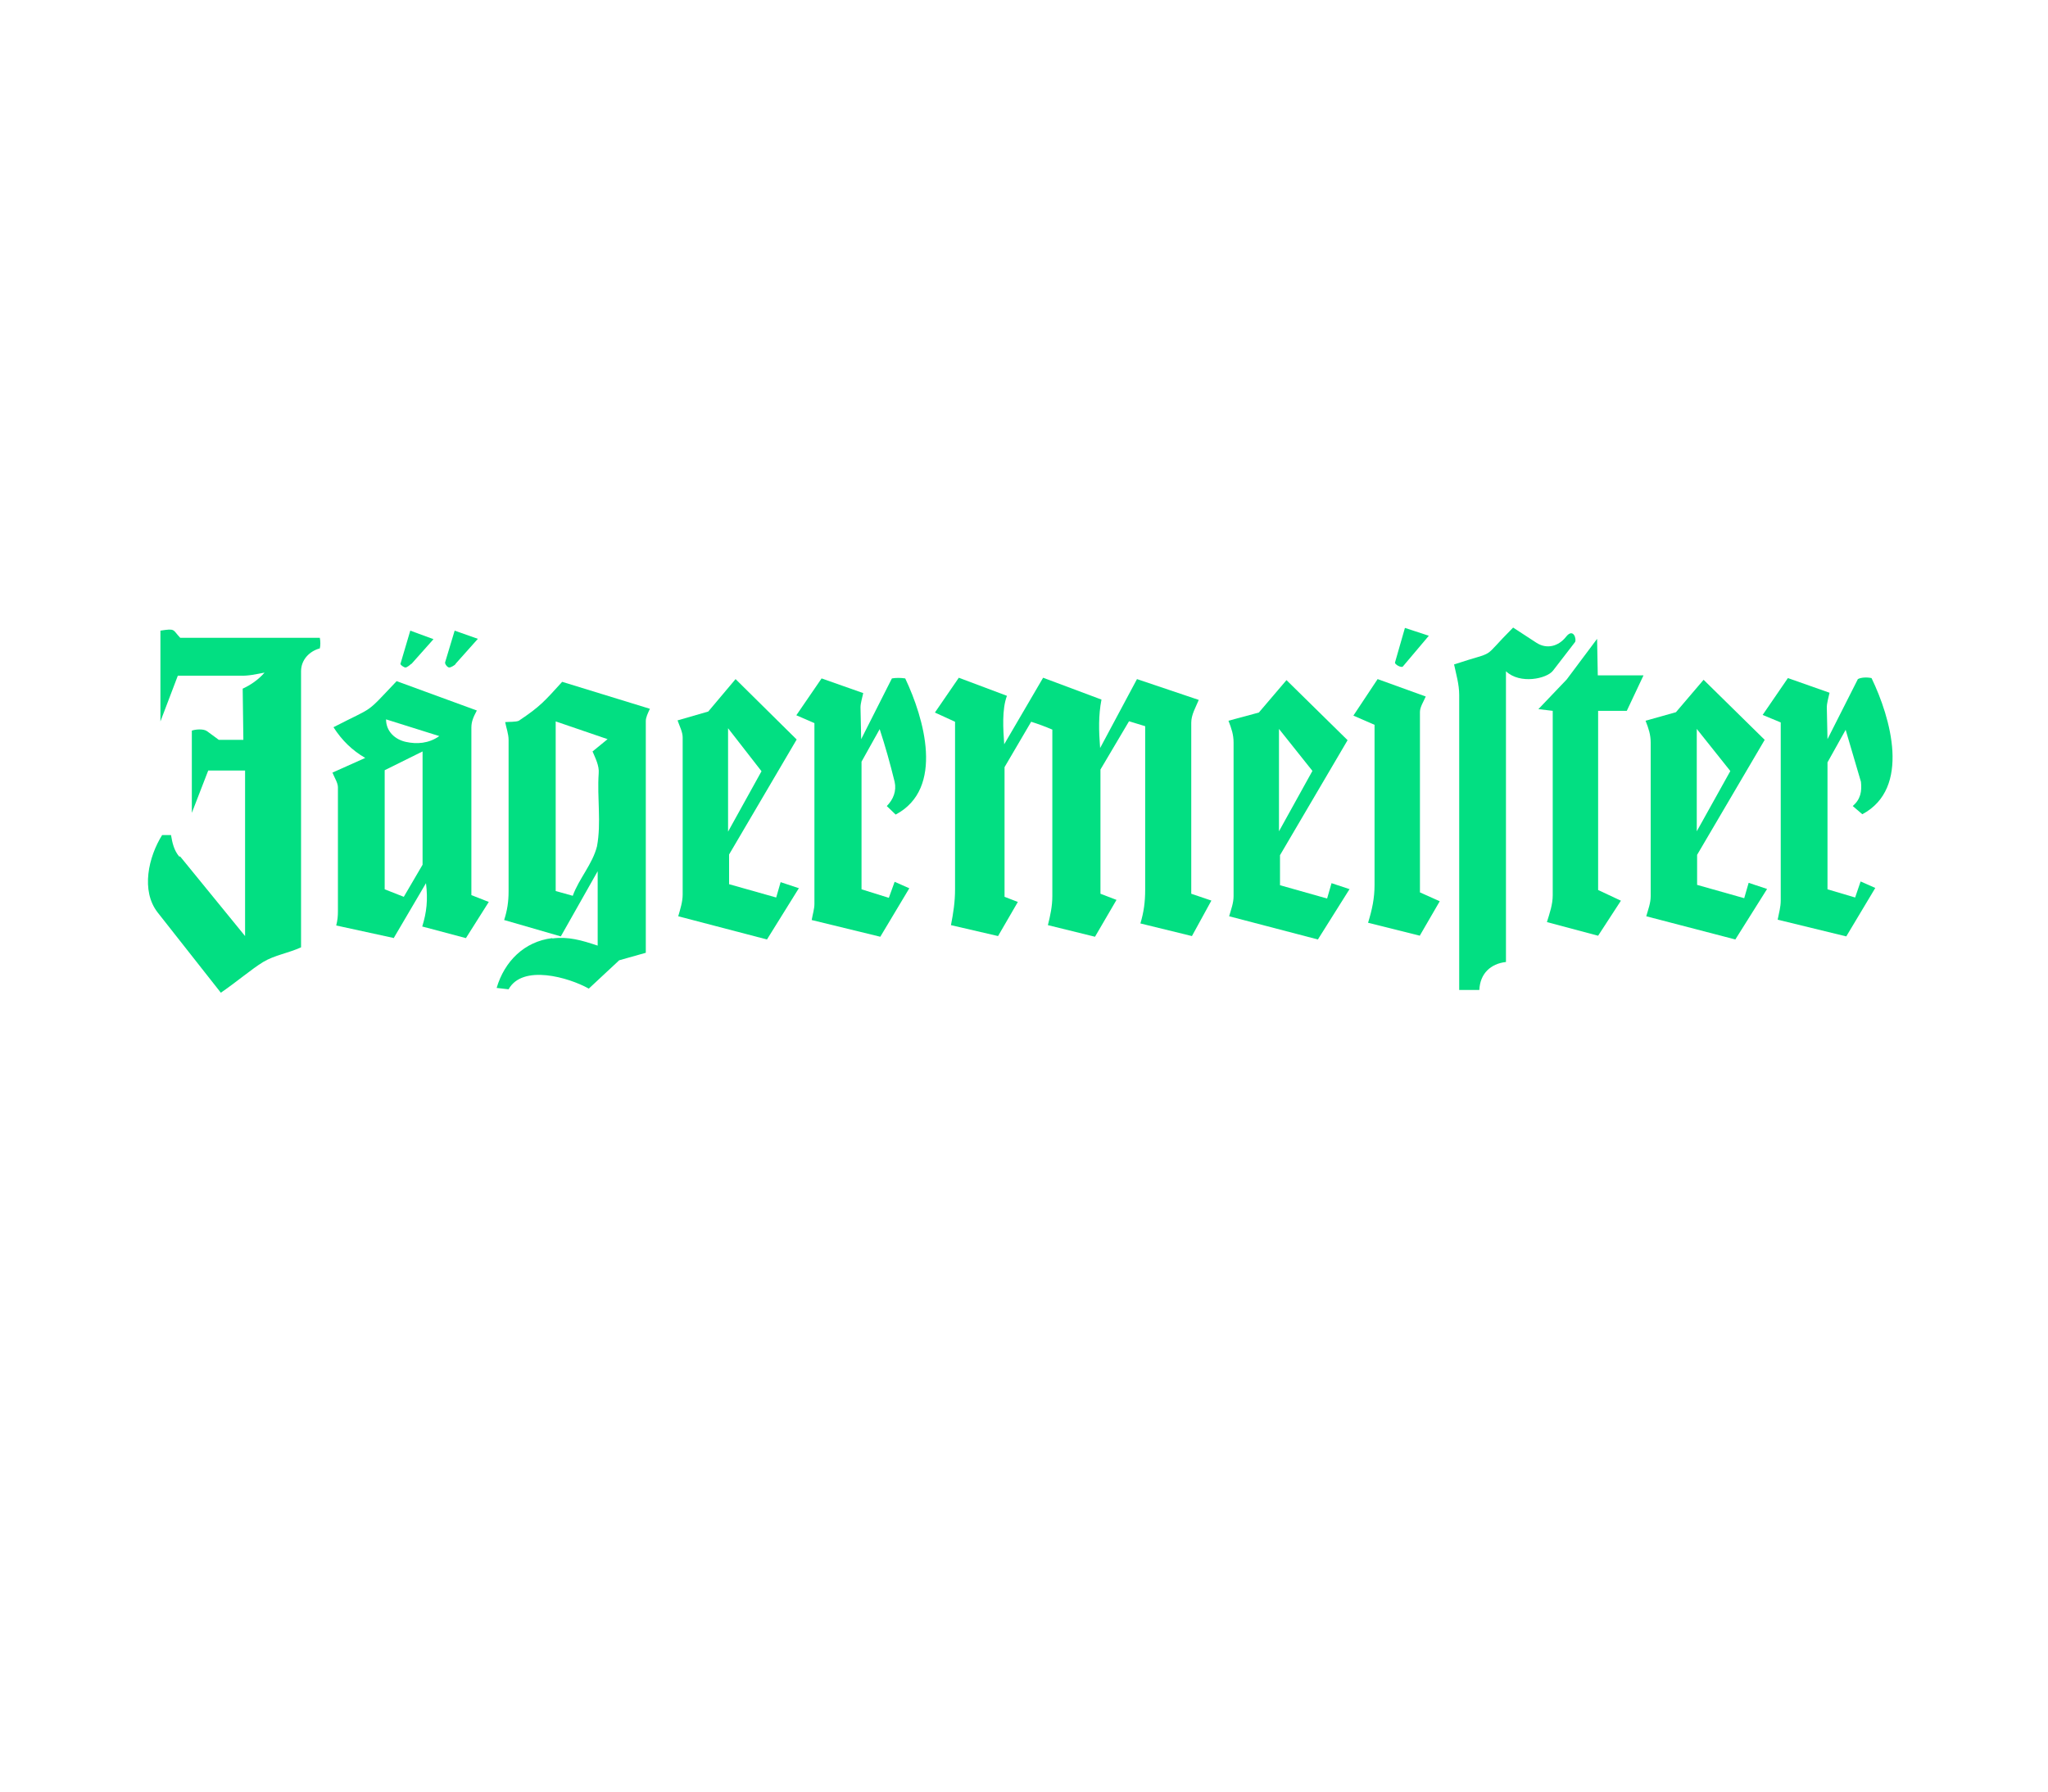
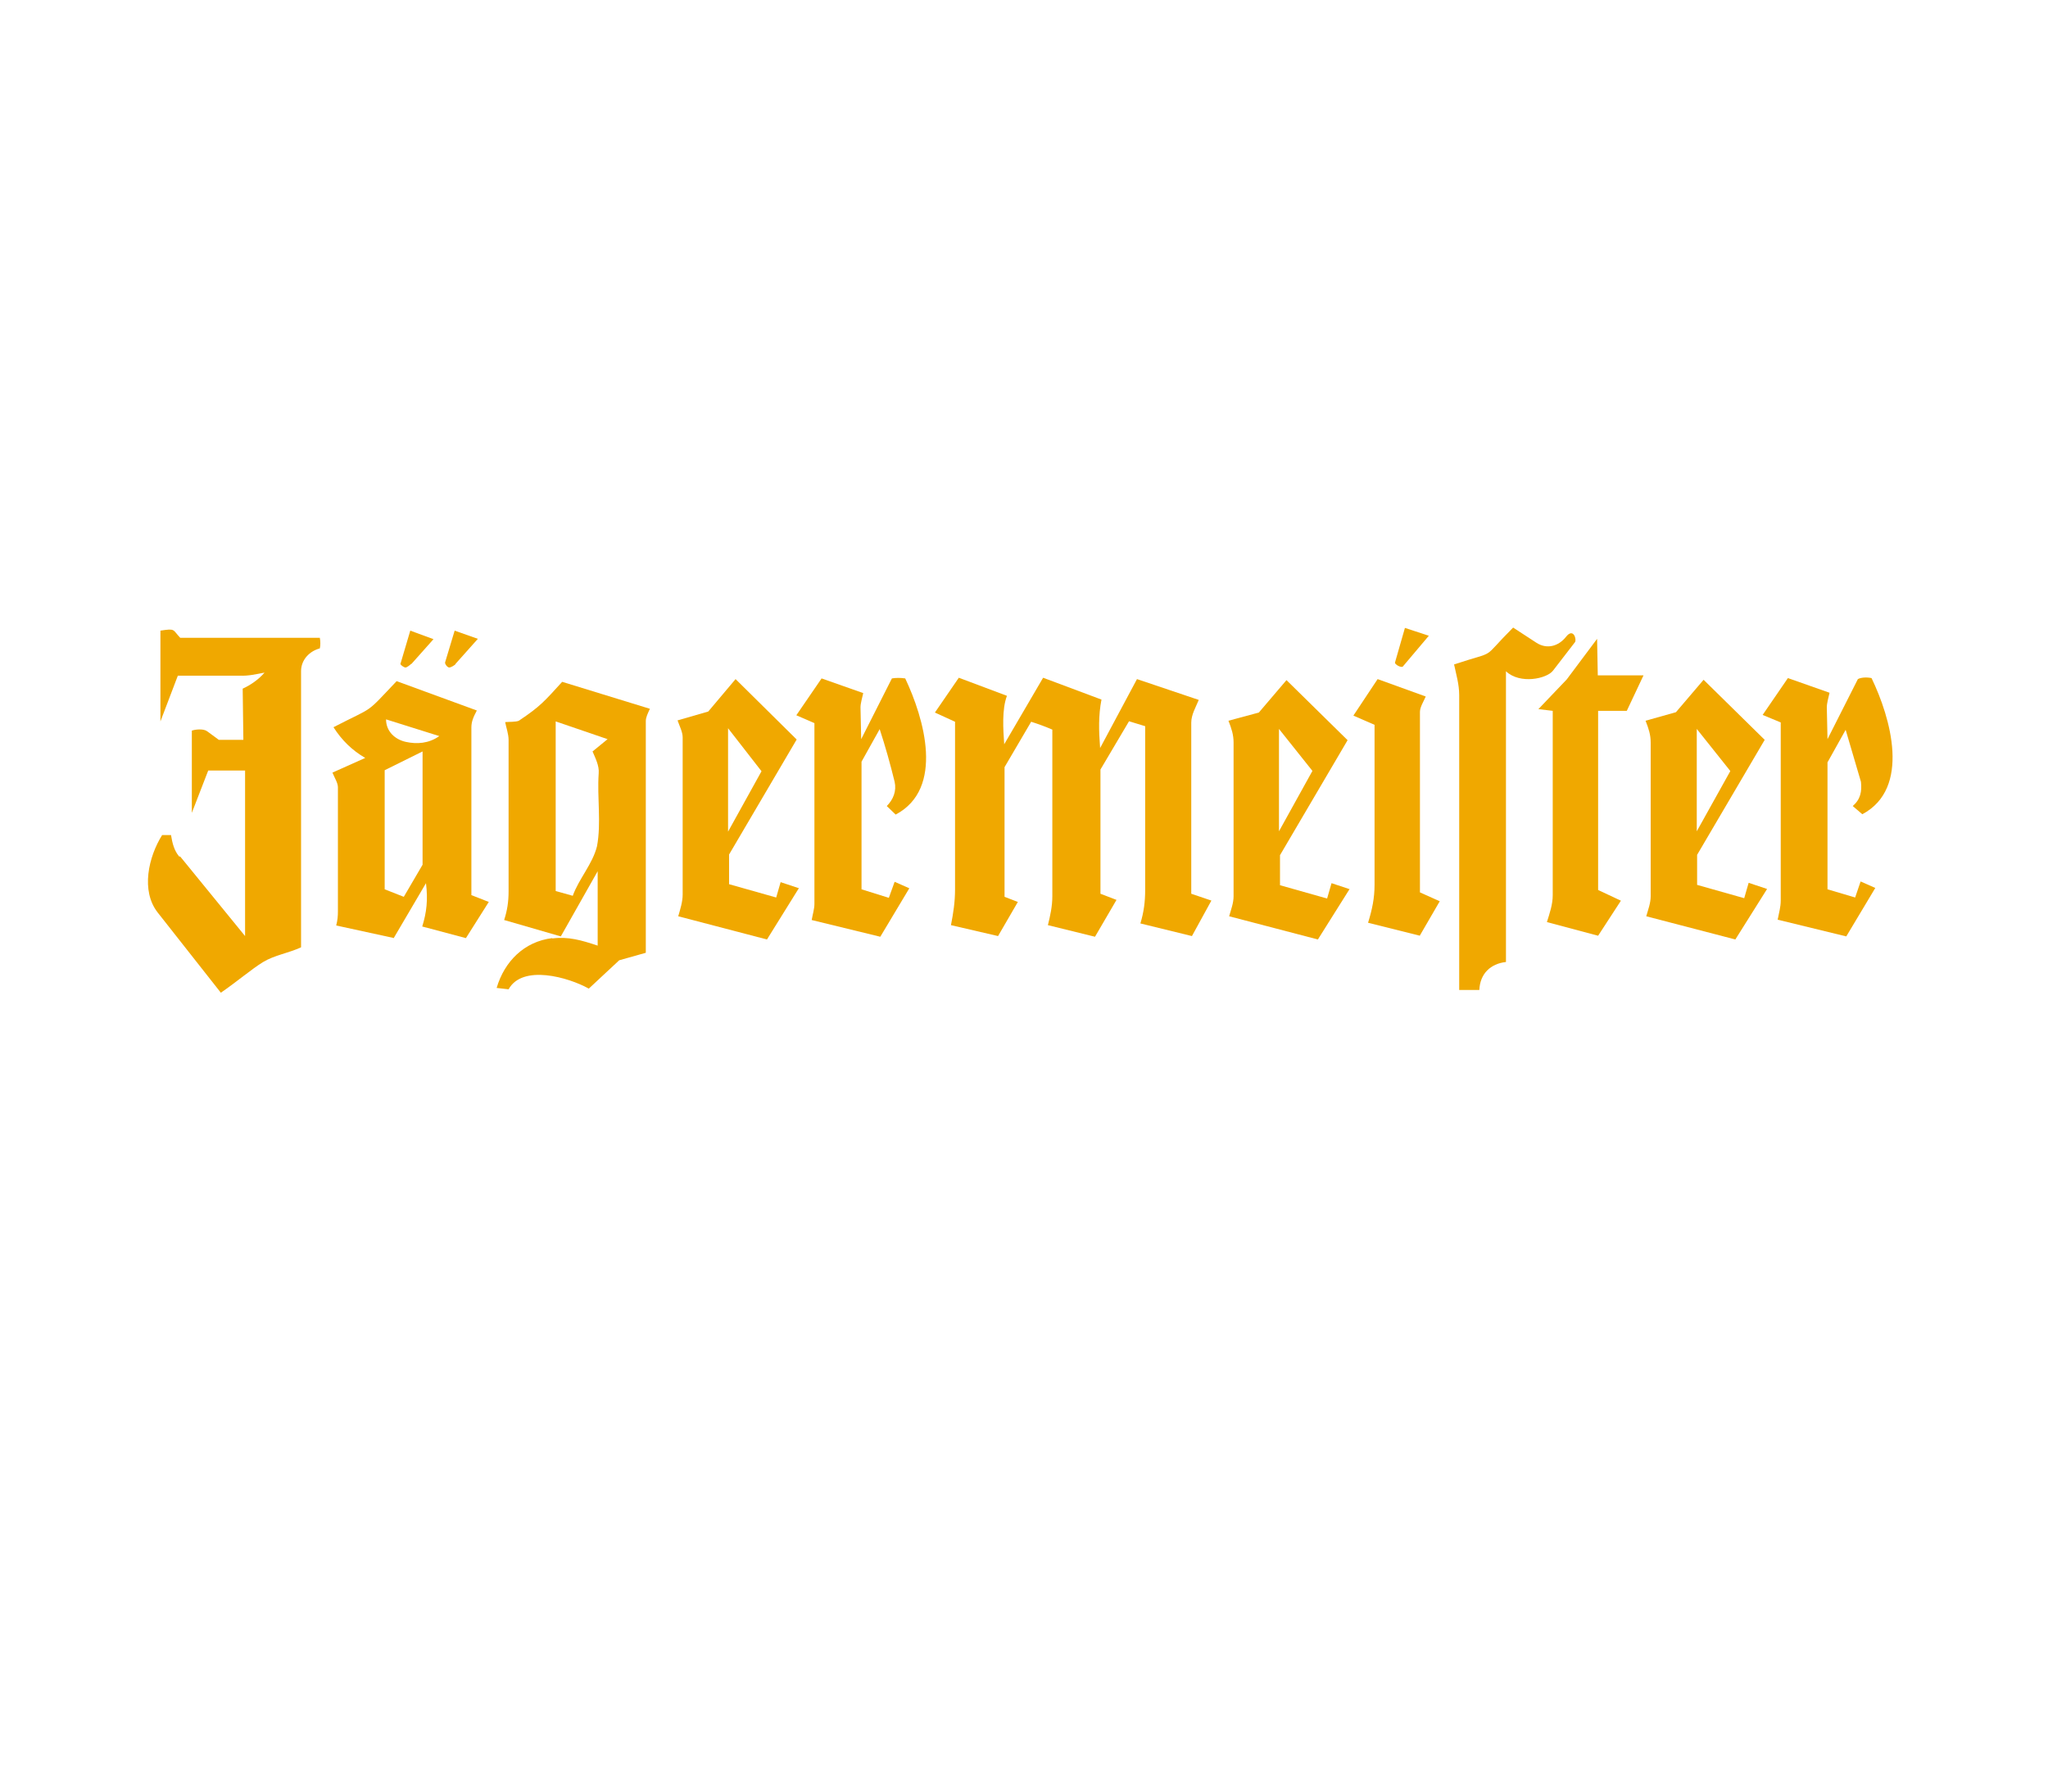
<svg xmlns="http://www.w3.org/2000/svg" id="Ebene_1" version="1.1" viewBox="0 0 600 524.9">
  <defs>
    <style>
      .st0 {
-         fill: #02df82;
+         fill: #f0a800;
      }
    </style>
  </defs>
  <path class="st0" d="M330.8,211.3l-8.4,14.2v36.4s4.7,1.8,4.7,1.8l-6.3,10.8-13.8-3.4c.7-2.8,1.3-5.5,1.3-8.5v-48.8c-2.1-.9-4-1.6-6.2-2.3l-7.8,13.3v38s3.9,1.5,3.9,1.5l-5.8,10-13.8-3.2c.7-3.6,1.2-6.8,1.2-10.5v-49.1s-5.9-2.7-5.9-2.7l7-10.2,14.1,5.3c-1.5,4-1.1,9.7-.8,14.2l11.4-19.5,17.1,6.4c-.9,4.6-.8,9.1-.4,14.2l10.8-20.2,18.1,6.1c-.9,2.2-2.2,4.3-2.2,6.7v50.1s5.9,2,5.9,2l-5.7,10.4-15.1-3.7c1-3.3,1.4-6.3,1.4-9.9v-47.9s-4.9-1.5-4.9-1.5Z" />
  <path class="st0" d="M52.8,251l19,23.3v-48.5c0,0-10.8,0-10.8,0l-4.8,12.4v-24.1c1.1-.4,3.5-.6,4.5.2l3.4,2.5h7.2s-.2-15-.2-15c2.2-1,4.6-2.6,6.4-4.7-2.7.5-4.7,1-7.2.9h-18.2c0,0-5.1,13.4-5.1,13.4v-26.6c4.5-.7,3.5-.3,5.8,2.1h40.9c.2,1,.2,2.3,0,3.1-3,.8-5.5,3.3-5.5,6.7v80.9c-3.7,1.7-7.8,2.3-11.1,4.3s-8,6-12.4,9l-18.5-23.5c-5-6.4-2.7-16.3,1.3-22.7h2.6c.4,2.4.9,4.5,2.4,6.3Z" />
  <path class="st0" d="M161.8,275c4.7-.6,8.5.5,13.3,2.1v-21.8s-10.8,19.1-10.8,19.1l-16.6-4.8c.9-2.8,1.3-5.3,1.3-8.4v-44.4c0-1.7-.7-3.6-1-5.2.9-.1,3.2,0,4-.4,6.3-4.2,7.5-5.7,12.7-11.4l25.7,7.9c-.6,1.3-1.2,2.5-1.2,3.6v67.9s-7.8,2.2-7.8,2.2l-8.9,8.3c-5.9-3.3-19.4-7.2-23.5.2l-3.5-.4c2.3-7.8,8.1-13.6,16.3-14.6ZM175.4,226.6c.2-2.2-1-4.5-1.8-6.4l4.4-3.6-15.2-5.2v49.7s5,1.4,5,1.4c1.8-5,5.8-9.3,7.1-14.5,1.3-6.9,0-14.2.5-21.4Z" />
  <path class="st0" d="M115.5,274.9l-17-3.7c.4-1.6.5-2.7.5-4.2v-36.3c0-1.3-1-2.8-1.6-4.3l9.6-4.3c-3.8-2.2-6.8-5.1-9.3-9,12.4-6.4,9-3.5,18.5-13.5l23.5,8.6c-1,1.9-1.6,3.2-1.6,5v49.1s5.1,2,5.1,2l-6.7,10.6-12.8-3.4c1.3-4.2,1.7-7.8,1.1-12.7l-9.4,16ZM128.7,215.7l-15.6-4.9c0,3.5,2.6,5.9,5.8,6.6s6.7.5,9.8-1.7ZM118.3,262.8l5.5-9.4v-33.2c0,0-11.1,5.5-11.1,5.5v34.9s5.6,2.2,5.6,2.2Z" />
  <path class="st0" d="M540.7,213.9l-5.3,9.5v37.2s8.1,2.4,8.1,2.4l1.6-4.7,4.3,1.9-8.5,14.2-20.1-4.9c.4-2.1.9-3.7.9-5.6v-52.2s-5.3-2.2-5.3-2.2l7.4-10.8,12.2,4.3c-.3,1.4-.8,3-.8,4.3l.2,9.3,8.9-17.6c.9-.5,2.6-.6,4-.3,5.6,11.6,11.6,32.3-2.7,39.9l-2.8-2.4c2.3-2,2.7-4.3,2.4-7.1l-4.5-15.3Z" />
  <path class="st0" d="M257.7,213.7l-5.3,9.5v37.4s8,2.5,8,2.5l1.7-4.7,4.3,1.9-8.5,14.2-20.1-4.9c.3-1.7.8-3.3.8-4.7v-53s-5.3-2.3-5.3-2.3l7.4-10.8,12.2,4.3c-.3,1.4-.8,3-.8,4.2l.2,9.3,9-17.8c1.2-.2,2.6-.2,3.9,0,5.5,11.6,11.6,32.3-2.8,39.9l-2.6-2.5c1.9-1.9,2.9-4.4,2.3-7.1-1.3-5.3-2.7-10.3-4.4-15.5Z" />
  <path class="st0" d="M441.2,196.6v85.3c-4.5.5-7.6,3.4-7.8,8.2h-5.9c0,0,0-86.4,0-86.4,0-3.2-.9-6.1-1.5-9,13.3-4.4,7.4-.9,17.3-10.8l6.9,4.5c3,1.9,6.4,1,8.6-1.8s3.2.9,2.6,1.6l-6.4,8.3c-1.8,2.4-9.7,4.1-13.8.2Z" />
  <path class="st0" d="M395.4,260.5l-9.3,14.8-26-6.8c.6-2.1,1.3-3.9,1.3-5.9v-45c0-2.3-.6-4.1-1.5-6.4l8.9-2.4,8.1-9.5,17.9,17.6-19.8,33.7v8.8s13.8,3.9,13.8,3.9l1.3-4.5,5.4,1.8ZM384.5,225.9l-9.8-12.3v30c0,0,9.8-17.7,9.8-17.7Z" />
  <path class="st0" d="M517.7,260.5l-9.3,14.8-26.1-6.8c.6-2.1,1.3-3.9,1.3-5.9v-45c0-2.3-.6-4.1-1.5-6.4l8.9-2.5,8.1-9.5,17.9,17.6-19.8,33.7v8.8s13.8,3.9,13.8,3.9l1.3-4.5,5.4,1.8ZM506.9,225.9l-9.8-12.3v30c0,0,9.8-17.6,9.8-17.6Z" />
  <path class="st0" d="M233.9,260.5l-9.2,14.8-26-6.8c.6-2.1,1.3-4.2,1.3-6.4v-46c0-1.6-.9-3.3-1.5-5l9-2.6,8-9.5,17.9,17.7-19.8,33.7v8.7s13.8,3.9,13.8,3.9l1.3-4.5,5.4,1.8ZM223.1,226l-9.8-12.6v30.3c0,0,9.8-17.7,9.8-17.7Z" />
  <path class="st0" d="M474.9,263.9l-6.7,10.3-15-4c.8-2.6,1.7-5.1,1.7-7.9v-54s-4.2-.5-4.2-.5l8.3-8.7,8.9-11.9.2,10.7h13.4c0,0-4.9,10.4-4.9,10.4h-8.4c0,.1,0,52.5,0,52.5l6.6,3.1Z" />
  <path class="st0" d="M416,274.2l-15.2-3.8c1.2-3.9,1.9-7.2,1.9-11.1v-46.9s-6.2-2.7-6.2-2.7l7.1-10.7,14.1,5.1c-.6,1.4-1.7,3.1-1.7,4.5v52.9s5.8,2.6,5.8,2.6l-5.8,10Z" />
  <path class="st0" d="M411,195.3c-.4.5-2.5-.6-2.3-1.2l2.9-10.1,7,2.3-7.6,9Z" />
  <path class="st0" d="M120.5,194.5c-.4.4-1.3,1.1-1.7,1.1s-1.3-.6-1.5-1l2.9-9.8,6.8,2.5-6.5,7.3Z" />
  <path class="st0" d="M133.5,194.6c-.4.4-1.4,1-1.9,1s-1.3-1-1.2-1.5l2.8-9.3,6.8,2.4-6.6,7.4Z" />
</svg>
